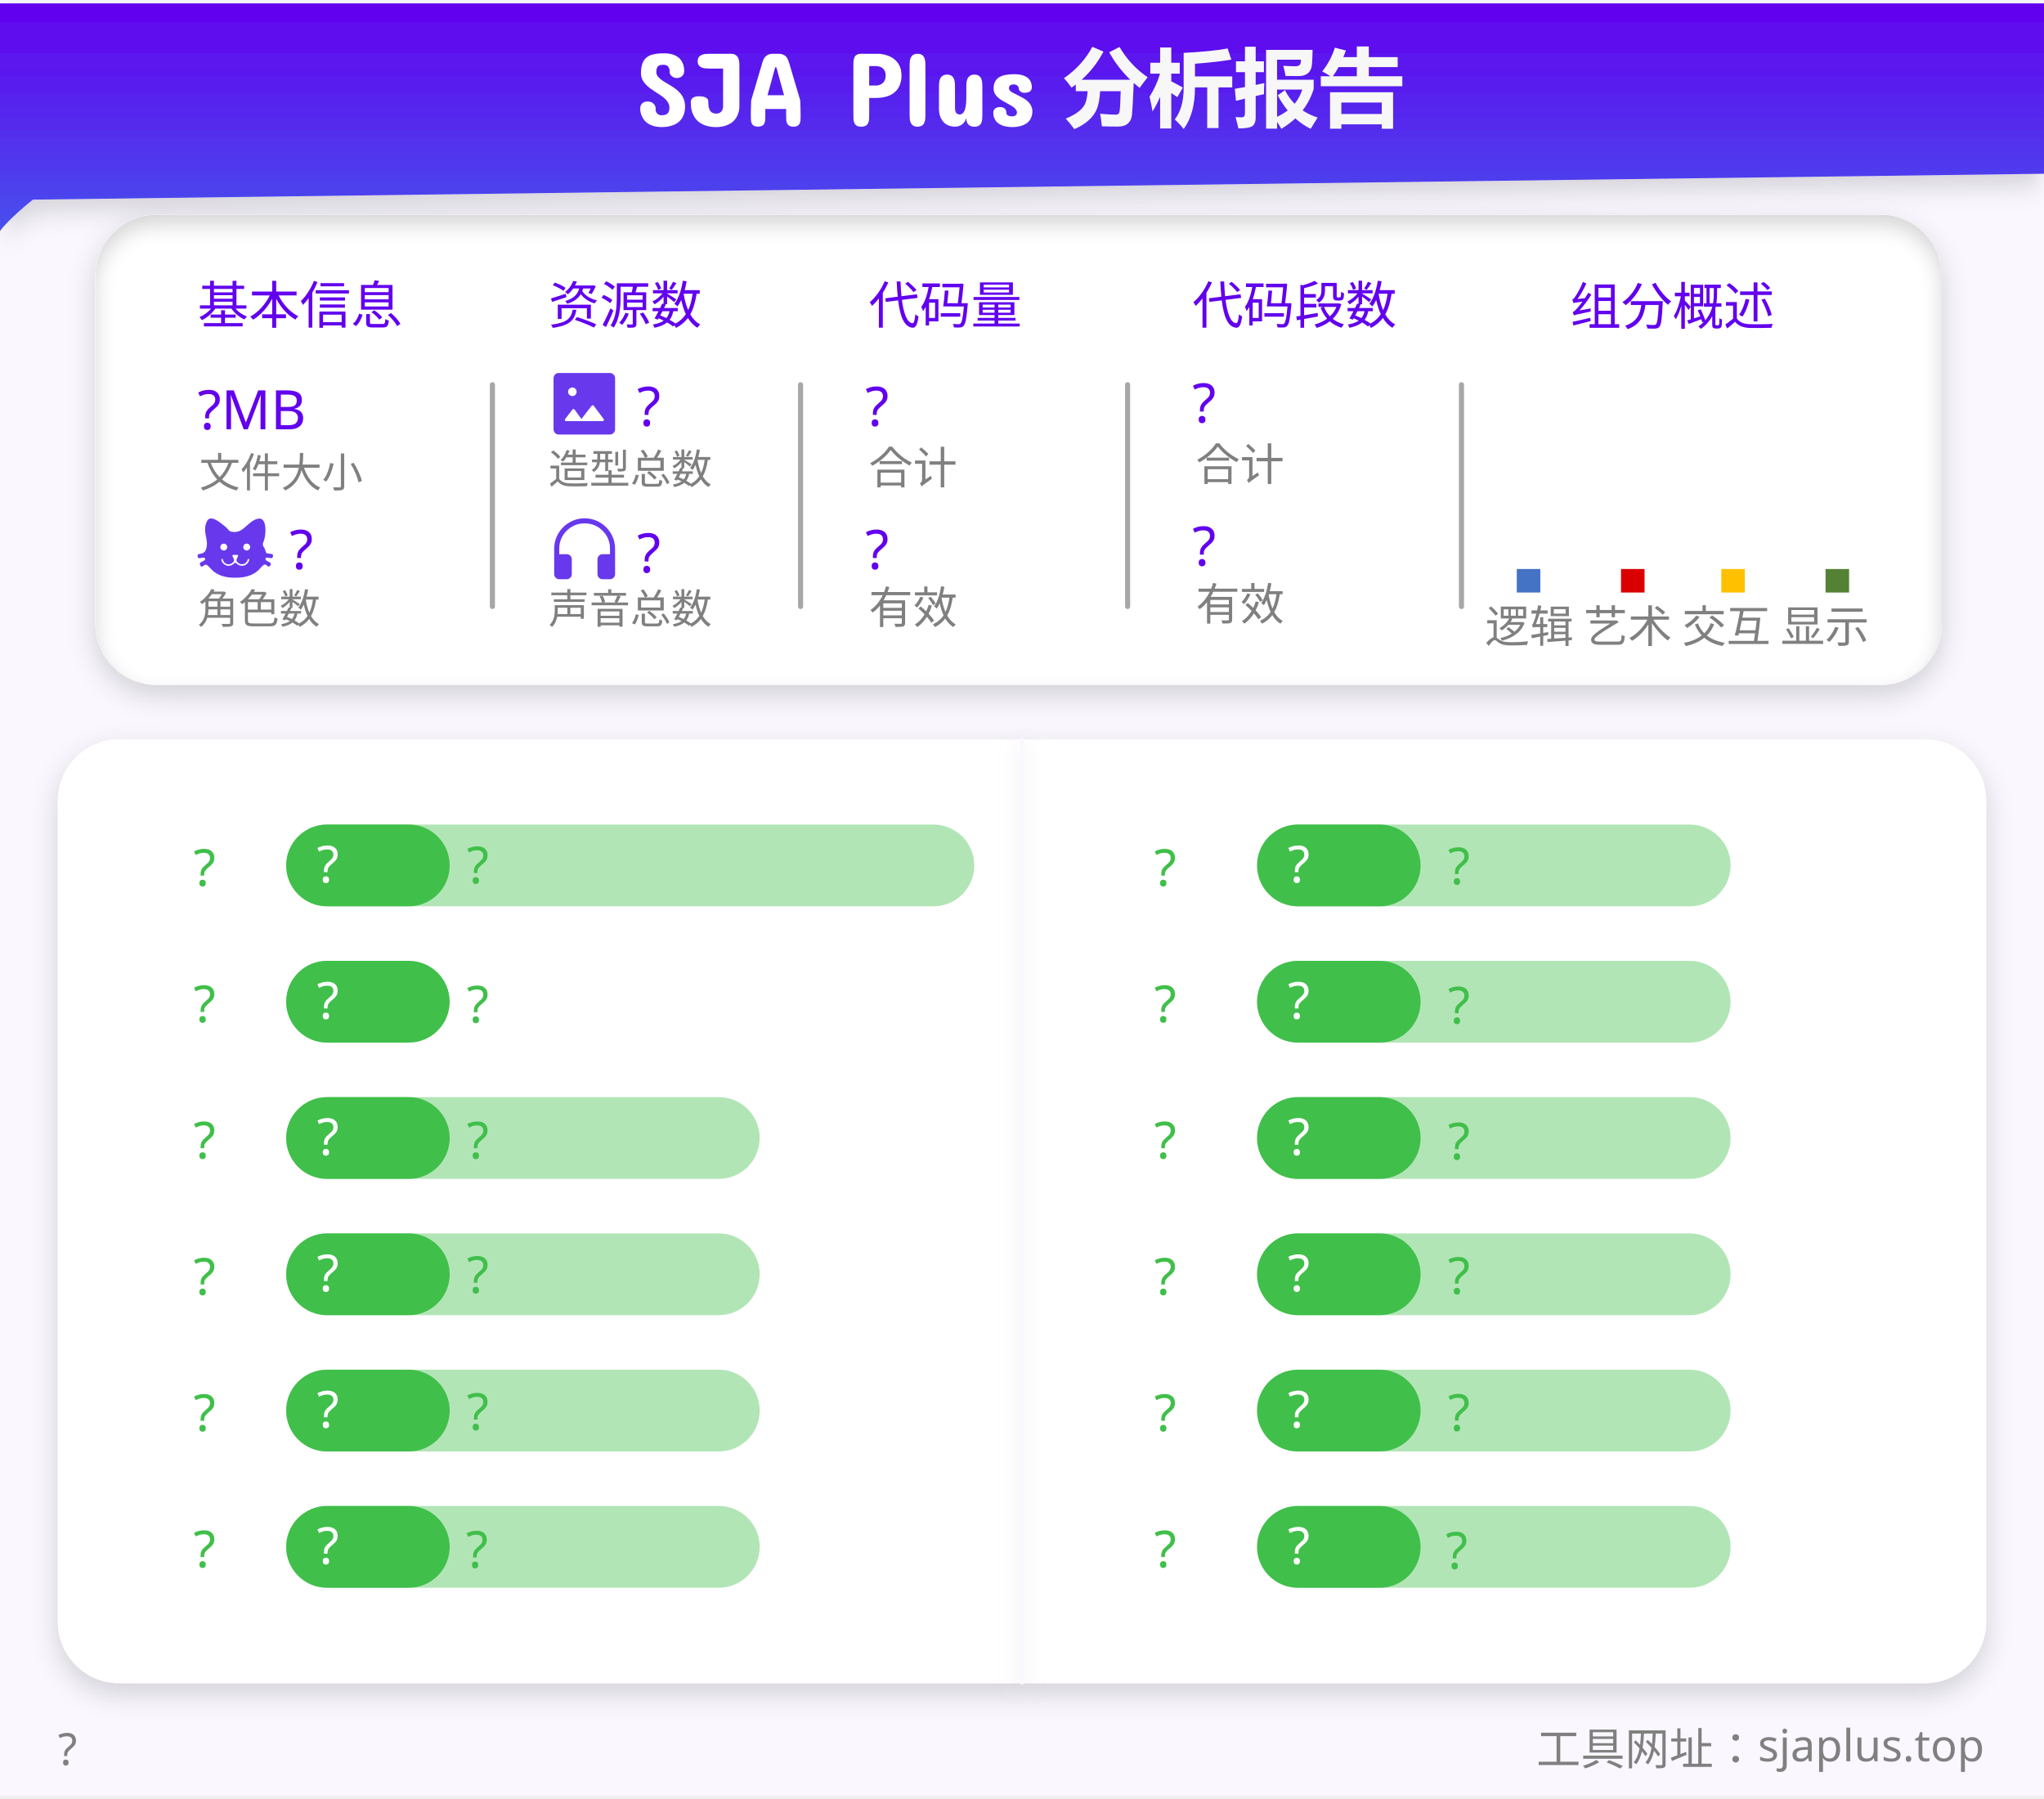
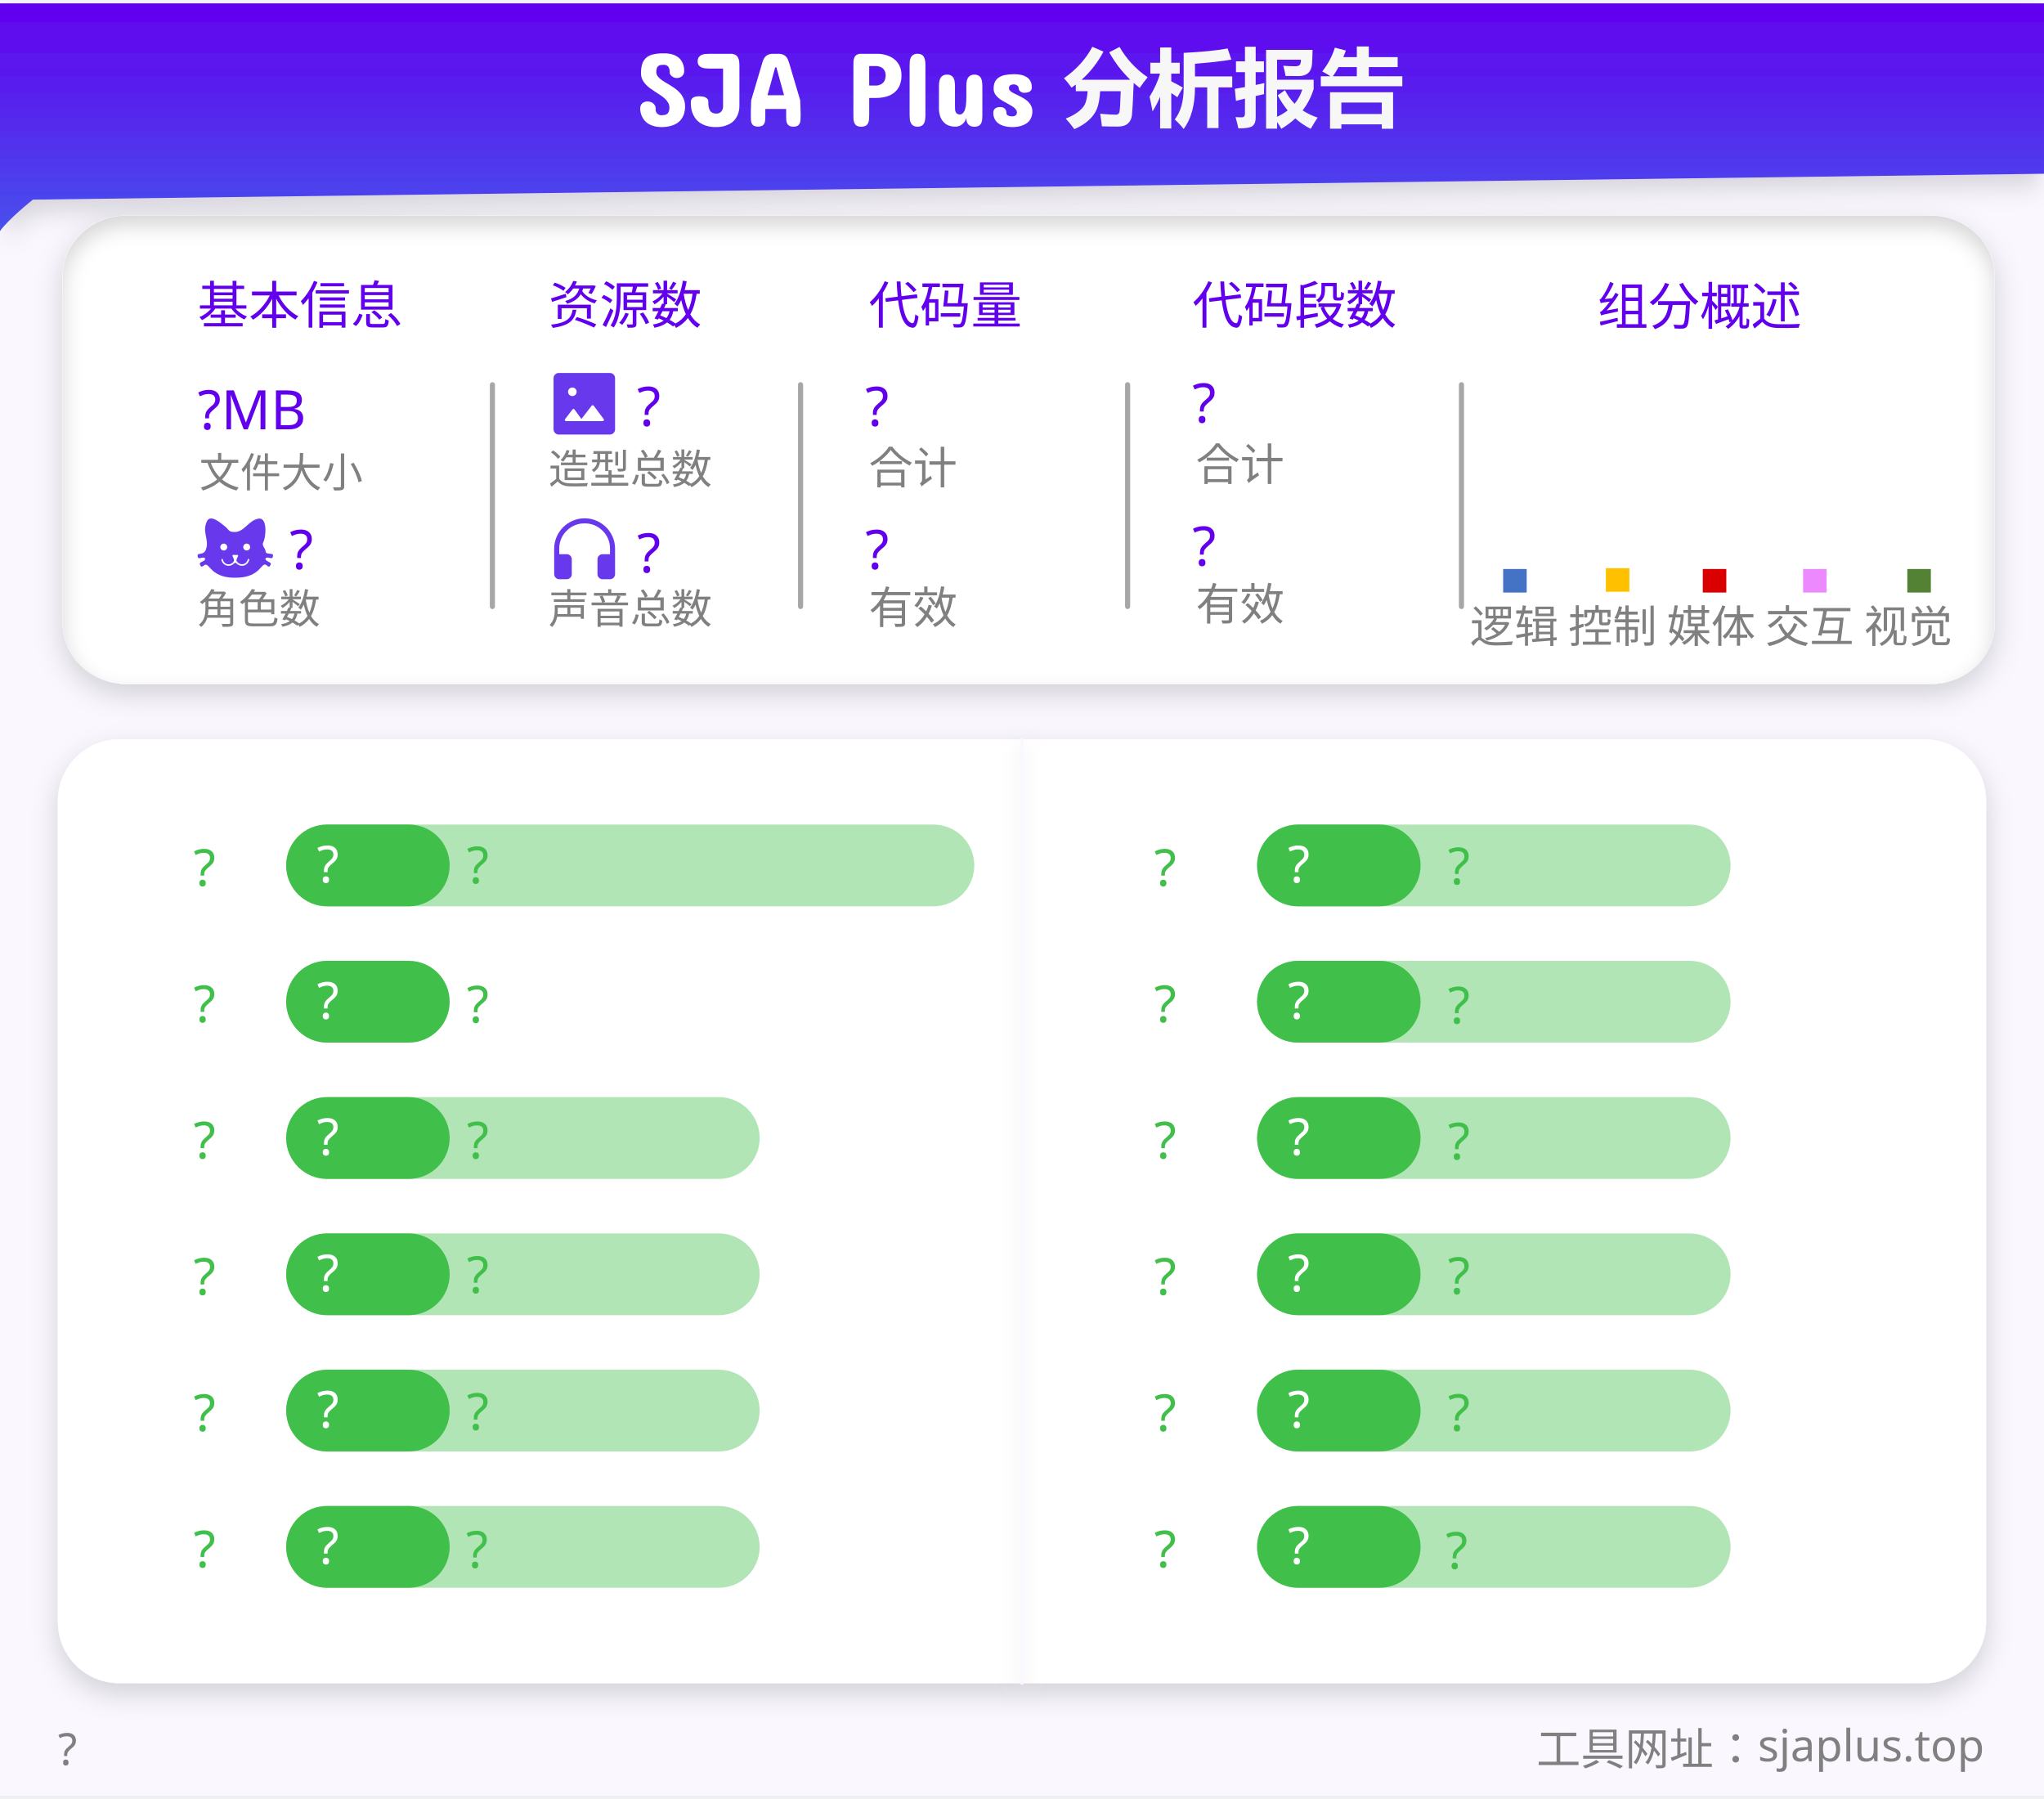
<svg xmlns="http://www.w3.org/2000/svg" width="600" height="528" viewBox="0 0 600 528" version="1.1" id="svg62" xml:space="preserve">
  <defs id="defs12">
    <linearGradient id="linear-gradient" x1="99.35" x2="99.35" y2="200.75" gradientUnits="userSpaceOnUse" gradientTransform="scale(2.996265,0.3337489)" y1="0.5">
      <stop offset="0" stop-color="#6200ee" id="stop1" />
      <stop offset="1" stop-color="#4850ed" id="stop2" />
    </linearGradient>
    <filter id="Path_3" x="0" y="0" width="624" height="90.83" filterUnits="userSpaceOnUse">
      <feOffset dy="3" input="SourceAlpha" id="feOffset2" />
      <feGaussianBlur stdDeviation="4" result="blur" id="feGaussianBlur2" />
      <feFlood flood-opacity="0.161" id="feFlood2" />
      <feComposite operator="in" in2="blur" id="feComposite2" />
      <feComposite in="SourceGraphic" id="feComposite3" />
    </filter>
    <filter id="Rectangle_1" x="28" y="62" width="566" height="162" filterUnits="userSpaceOnUse">
      <feOffset dy="3" input="SourceAlpha" id="feOffset3" />
      <feGaussianBlur stdDeviation="4" result="blur-2" id="feGaussianBlur3" />
      <feFlood flood-opacity="0.161" id="feFlood3" />
      <feComposite operator="in" in2="blur-2" id="feComposite4" />
      <feComposite in="SourceGraphic" id="feComposite5" />
    </filter>
    <filter id="Rectangle_1-2" x="28" y="62" width="566" height="162" filterUnits="userSpaceOnUse">
      <feOffset dy="3" input="SourceAlpha" id="feOffset5" />
      <feGaussianBlur stdDeviation="3" result="blur-3" id="feGaussianBlur5" />
      <feFlood flood-opacity="0.161" result="color" id="feFlood5" />
      <feComposite operator="out" in="SourceGraphic" in2="blur-3" id="feComposite6" />
      <feComposite operator="in" in="color" id="feComposite7" />
      <feComposite operator="in" in2="SourceGraphic" id="feComposite8" />
    </filter>
    <filter id="Rectangle_3" x="17" y="216" width="590" height="301" filterUnits="userSpaceOnUse">
      <feOffset dy="3" input="SourceAlpha" id="feOffset8" />
      <feGaussianBlur stdDeviation="4" result="blur-4" id="feGaussianBlur8" />
      <feFlood flood-opacity="0.161" id="feFlood8" />
      <feComposite operator="in" in2="blur-4" id="feComposite9" />
      <feComposite in="SourceGraphic" id="feComposite10" />
    </filter>
    <filter id="Path_22" x="302.5" y="217.5" width="19" height="296" filterUnits="userSpaceOnUse">
      <feOffset dy="2" input="SourceAlpha" id="feOffset10" />
      <feGaussianBlur stdDeviation="3" result="blur-5" id="feGaussianBlur10" />
      <feFlood flood-color="#ddd" id="feFlood10" />
      <feComposite operator="in" in2="blur-5" id="feComposite11" />
      <feComposite in="SourceGraphic" id="feComposite12" />
    </filter>
    <pattern id="pattern" preserveAspectRatio="none" width="100%" height="100%" viewBox="0 0 385 366" />
  </defs>
  <rect id="background" data-name="Rectangle 2" width="600" height="527" fill="#faf7ff" x="0" y="0" />
  <g transform="translate(-12,-8)" filter="url(#Path_3)" id="title">
    <path id="Path_3-2" data-name="Path 3" d="m -2.321,50.167 v -50 h 600 v 50 L 7.328,57.761 c 0,0 -7.237,5.76 -9.649,9.239" transform="translate(14.32,8.83)" fill="url(#linear-gradient)" style="fill:url(#linear-gradient)" />
  </g>
-   <g data-type="innerShadowGroup" id="g15" transform="translate(0,1)">
+   <g data-type="innerShadowGroup" id="g15" transform="matrix(1.046374,0,0,0.9963343,-10.90644,1.491203)">
    <g transform="translate(-12,-9)" filter="url(#Rectangle_1)" id="g13">
      <rect id="Rectangle_1-3" data-name="Rectangle 1" width="542" height="138" rx="18" transform="translate(40,71)" fill="#ffffff" x="0" y="0" />
    </g>
    <g transform="translate(-12,-9)" filter="url(#Rectangle_1-2)" id="g14">
      <rect id="Rectangle_1-4" data-name="Rectangle 1" width="542" height="138" rx="18" transform="translate(40,71)" fill="#ffffff" x="0" y="0" />
    </g>
  </g>
  <path id="Path_12" data-name="Path 12" d="M 144.541,178.001 V 112.915" fill="none" stroke="#a7a7a7" stroke-linecap="round" stroke-miterlimit="10" stroke-width="1.5" />
  <g id="g1">
    <path d="m 336.884,22.671 q -1.025,1.27 -2.344,3.125 -0.903,-0.708 -1.746,-1.465 -0.33,7.8 -0.513,9.424 -0.183,1.624 -1.208,2.502 -1.025,0.891 -2.869,0.891 -2.515,0 -4.749,-0.073 -0.22,-2.026 -0.513,-3.687 3.174,0.269 4.59,0.269 0.842,0 1.062,-0.745 0.232,-0.757 0.378,-6.14 h -6.03 q -0.208,3.43 -0.989,5.261 -0.769,1.831 -2.429,3.308 -1.648,1.477 -4.15,2.563 -1.514,-2.026 -2.539,-3.101 2.173,-0.867 3.577,-1.917 1.416,-1.062 2.026,-2.246 0.623,-1.196 0.83,-3.87 h -3.479 v -1.941 q -0.61,0.464 -1.245,0.891 -1.123,-1.587 -2.222,-2.759 5.518,-3.882 8.325,-9.229 l 3.271,1.416 q -2.551,4.81 -6.409,8.252 h 14.282 q -3.748,-3.613 -6.189,-8.057 l 3.027,-1.562 q 3.125,5.396 8.252,8.887 z m 0.562,5.737 q 2.185,-3.589 3.064,-6.787 h -2.844 V 18.423 h 2.881 v -4.492 h 3.271 v 4.492 h 2.49 v 3.198 h -2.49 v 2.246 q 2.075,1.05 3.394,1.831 l -1.611,2.832 q -0.793,-0.586 -1.782,-1.221 v 10.4 h -3.271 v -9.314 q -0.916,2.185 -2.222,4.309 -0.366,-2.1 -0.879,-4.297 z m 22.925,-14.185 1.074,3.271 q -3.882,0.684 -10.669,1.221 v 3.711 h 10.938 v 3.223 h -4.028 v 11.938 h -3.32 V 25.65 h -3.589 q 0,7.751 -3.32,12.207 -1.27,-1.587 -2.612,-2.808 2.612,-3.345 2.612,-9.204 V 15.518 q 8.203,-0.415 12.915,-1.294 z m 2.441,3.784 h 2.637 v -4.297 h 3.149 v 4.297 h 2.417 v 3.174 h -2.417 v 3.748 q 1.331,-0.269 2.539,-0.549 -0.122,2.148 -0.098,3.247 l -2.441,0.562 v 6.348 q 0,1.636 -0.867,2.393 -0.867,0.757 -4.211,0.757 -0.244,-1.196 -0.83,-3.32 0.952,0.073 1.636,0.073 0.647,0 0.879,-0.256 0.232,-0.269 0.244,-0.916 v -4.321 l -2.637,0.659 -0.342,-3.54 2.979,-0.513 v -4.37 h -2.637 z m 22.803,5.396 v 2.734 q -1.086,3.479 -3.247,6.262 1.965,1.306 4.419,2.112 -0.903,1.367 -2.051,3.296 -2.454,-1.221 -4.504,-3.064 -1.807,1.685 -4.114,3.064 -0.439,-0.854 -1.245,-2.026 v 1.978 h -3.223 V 14.639 h 13.647 q -0.037,2.478 -0.171,4.187 -0.134,1.709 -1.099,2.588 -0.964,0.879 -2.6,0.903 -1.636,0.012 -4.065,-0.012 -0.195,-1.27 -0.659,-3.003 2.112,0.146 3.467,0.146 0.928,0 1.318,-0.366 0.391,-0.366 0.391,-1.562 h -7.007 v 5.884 z m -8.423,3.052 q 1.135,2.283 2.832,4.004 1.514,-1.831 2.246,-4.175 h -7.397 v 7.996 q 1.746,-0.818 3.125,-1.868 -1.624,-1.965 -2.93,-4.419 z m 10.522,-4.077 h 2.832 q -1.123,-0.745 -2.417,-1.416 2.49,-3.101 3.711,-6.982 l 3.247,0.854 q -0.378,1.013 -0.757,1.929 h 3.955 v -3.125 h 3.516 v 3.125 h 8.472 v 2.93 h -8.472 v 2.686 h 9.839 v 2.93 h -23.926 z m 3.54,0 h 7.031 v -2.686 h -5.359 q -0.806,1.501 -1.672,2.686 z m -0.83,15.405 V 27.066 h 18.506 v 10.718 h -3.32 v -1.294 h -11.865 v 1.294 z m 15.186,-7.69 h -11.865 v 3.369 h 11.865 z" id="分析报告" style="font-weight:700;font-size:25px;font-family:MicrosoftYaHei-Bold, 'Microsoft YaHei';fill:#f7f7f7" aria-label="分析报告" />
    <path id="path1003" d="m 192.658,21.165 a 2.119,2.119 0 0 0 0.367,1.161 4.954,4.954 0 0 0 0.947,0.963 13.4,13.4 0 0 0 1.345,0.9 q 0.749,0.428 1.528,0.917 a 17.043,17.043 0 0 1 1.543,1.039 8.025,8.025 0 0 1 1.345,1.284 6.141,6.141 0 0 1 0.963,1.62 5.813,5.813 0 0 1 0.4,2.047 v 0.122 a 7.028,7.028 0 0 1 -0.306,2.185 5.515,5.515 0 0 1 -0.81,1.6 4.7,4.7 0 0 1 -1.177,1.115 6.773,6.773 0 0 1 -1.421,0.688 7.654,7.654 0 0 1 -1.5,0.367 12,12 0 0 1 -1.421,0.122 h -0.153 a 8.918,8.918 0 0 1 -2.277,-0.26 6.364,6.364 0 0 1 -1.681,-0.688 4.987,4.987 0 0 1 -1.177,-1.008 5.522,5.522 0 0 1 -0.733,-1.161 5.767,5.767 0 0 1 -0.4,-1.207 5.567,5.567 0 0 1 -0.122,-1.115 2.205,2.205 0 0 1 0.183,-0.932 1.819,1.819 0 0 1 0.474,-0.642 1.986,1.986 0 0 1 0.688,-0.382 2.79,2.79 0 0 1 0.825,-0.122 2.842,2.842 0 0 1 0.81,0.122 2.244,2.244 0 0 1 0.764,0.382 1.973,1.973 0 0 1 0.81,1.543 1.681,1.681 0 0 0 1.925,1.986 4.209,4.209 0 0 0 0.84,-0.107 1.633,1.633 0 0 0 0.672,-0.351 1.735,1.735 0 0 0 0.428,-0.672 2.945,2.945 0 0 0 0.168,-1.07 2.843,2.843 0 0 0 -0.367,-1.436 4.856,4.856 0 0 0 -0.932,-1.192 9.4,9.4 0 0 0 -1.329,-1.039 q -0.749,-0.5 -1.528,-0.993 -0.779,-0.5 -1.528,-1.039 a 9.977,9.977 0 0 1 -1.329,-1.192 5.552,5.552 0 0 1 -0.963,-1.421 4.437,4.437 0 0 1 -0.367,-1.772 v -0.244 a 7.93,7.93 0 0 1 0.428,-2.72 4.035,4.035 0 0 1 1.238,-1.727 4.951,4.951 0 0 1 2.017,-0.9 12.231,12.231 0 0 1 2.735,-0.275 h 0.4 a 8.07,8.07 0 0 1 2.384,0.306 5.45,5.45 0 0 1 1.62,0.779 3.756,3.756 0 0 1 1.024,1.07 4.956,4.956 0 0 1 0.565,1.177 5.18,5.18 0 0 1 0.229,1.085 q 0.046,0.5 0.046,0.81 a 1.917,1.917 0 0 1 -0.183,0.84 1.792,1.792 0 0 1 -0.474,0.626 2.172,2.172 0 0 1 -0.7,0.413 2.647,2.647 0 0 1 -0.871,0.138 2.076,2.076 0 0 1 -0.733,-0.138 2.777,2.777 0 0 1 -0.657,-0.382 2.07,2.07 0 0 1 -0.474,-0.52 1.179,1.179 0 0 1 -0.183,-0.611 2.552,2.552 0 0 0 -0.458,-1.742 1.684,1.684 0 0 0 -1.314,-0.489 7.051,7.051 0 0 0 -0.81,0.046 1.49,1.49 0 0 0 -0.688,0.26 1.4,1.4 0 0 0 -0.474,0.626 3.422,3.422 0 0 0 -0.168,1.207 z" fill="#ffffff" />
    <path id="path1005" d="m 210.259,37.301 a 9.785,9.785 0 0 1 -2.9,-0.382 7.1,7.1 0 0 1 -2.047,-0.993 5.467,5.467 0 0 1 -1.329,-1.375 7.29,7.29 0 0 1 -0.779,-1.574 8.2,8.2 0 0 1 -0.351,-1.528 12.477,12.477 0 0 1 -0.076,-1.268 q 0,-0.229 0.031,-0.55 a 1.371,1.371 0 0 1 0.275,-0.642 1.749,1.749 0 0 1 0.718,-0.52 3.753,3.753 0 0 1 1.421,-0.214 q 0.306,0 0.764,0.046 a 2.944,2.944 0 0 1 0.886,0.2 1.948,1.948 0 0 1 0.733,0.458 1.115,1.115 0 0 1 0.306,0.825 10.805,10.805 0 0 0 0.092,1.482 3.341,3.341 0 0 0 0.367,1.115 1.767,1.767 0 0 0 0.718,0.7 2.49,2.49 0 0 0 1.177,0.244 1.85,1.85 0 0 0 1.146,-0.306 1.878,1.878 0 0 0 0.6,-0.688 2.5,2.5 0 0 0 0.244,-0.993 V 20.127 h -4 q -0.611,0 -1.222,-0.061 a 3.811,3.811 0 0 1 -1.115,-0.275 2,2 0 0 1 -0.81,-0.642 1.963,1.963 0 0 1 -0.306,-1.161 2.066,2.066 0 0 1 0.306,-1.192 1.951,1.951 0 0 1 0.81,-0.657 3.525,3.525 0 0 1 1.115,-0.29 q 0.611,-0.061 1.222,-0.061 h 6.225 a 2.646,2.646 0 0 1 1.375,0.306 1.984,1.984 0 0 1 0.779,0.81 3.176,3.176 0 0 1 0.336,1.115 10.593,10.593 0 0 1 0.076,1.283 v 11.613 a 7,7 0 0 1 -0.458,2.689 5.694,5.694 0 0 1 -1.161,1.818 5.058,5.058 0 0 1 -1.528,1.085 8.543,8.543 0 0 1 -1.589,0.565 8.1,8.1 0 0 1 -1.314,0.2 q -0.565,0.031 -0.733,0.031 z" fill="#ffffff" />
    <path id="path1007" d="m 225.295,27.945 h 4.859 l -2.261,-8.19 h -0.336 z m 9.6,1.5 q 0.031,1.039 0.076,2.124 0.045,1.085 0.046,2.093 v 0.458 q 0,0.581 -0.046,1.131 a 2.755,2.755 0 0 1 -0.229,0.978 1.566,1.566 0 0 1 -0.626,0.688 2.335,2.335 0 0 1 -1.207,0.26 2.371,2.371 0 0 1 -1.222,-0.26 1.665,1.665 0 0 1 -0.642,-0.688 2.874,2.874 0 0 1 -0.244,-0.978 q -0.031,-0.55 -0.031,-1.131 v -2.139 h -6.117 v 2.139 q 0,0.581 -0.046,1.131 a 2.471,2.471 0 0 1 -0.244,0.978 1.566,1.566 0 0 1 -0.626,0.688 3.006,3.006 0 0 1 -2.445,0 1.566,1.566 0 0 1 -0.626,-0.688 2.754,2.754 0 0 1 -0.229,-0.978 q -0.031,-0.55 -0.031,-1.131 v -1.465 q 0.015,-0.535 0.031,-1.085 0.016,-0.55 0.031,-1.085 0.015,-0.55 0.031,-1.039 0.764,-2.659 1.6,-5.378 0.84,-2.735 1.6,-5.409 a 9.043,9.043 0 0 1 0.367,-1.085 2.963,2.963 0 0 1 0.565,-0.917 2.426,2.426 0 0 1 0.9,-0.626 3.48,3.48 0 0 1 1.406,-0.244 h 1.528 a 3.435,3.435 0 0 1 1.39,0.244 2.4,2.4 0 0 1 0.917,0.626 2.751,2.751 0 0 1 0.55,0.917 11.312,11.312 0 0 1 0.382,1.085 z" fill="#ffffff" />
    <path id="path1009" d="m 255.151,28.745 v 4.951 q 0,0.657 -0.046,1.283 a 2.943,2.943 0 0 1 -0.26,1.115 1.784,1.784 0 0 1 -0.688,0.795 2.621,2.621 0 0 1 -1.36,0.29 2.549,2.549 0 0 1 -1.329,-0.29 1.814,1.814 0 0 1 -0.672,-0.795 3.383,3.383 0 0 1 -0.26,-1.115 q -0.031,-0.626 -0.031,-1.283 V 19.27 q 0,-0.657 0.031,-1.283 a 3.384,3.384 0 0 1 0.26,-1.115 1.722,1.722 0 0 1 0.672,-0.779 2.445,2.445 0 0 1 1.329,-0.306 h 5.042 a 8.925,8.925 0 0 1 3.392,0.795 6.881,6.881 0 0 1 1.238,0.764 4.992,4.992 0 0 1 1.085,1.131 5.286,5.286 0 0 1 0.779,1.574 6.838,6.838 0 0 1 0.29,2.093 7.376,7.376 0 0 1 -0.52,2.873 5.385,5.385 0 0 1 -1.482,2.063 6.489,6.489 0 0 1 -2.368,1.253 11.064,11.064 0 0 1 -3.148,0.413 z m 2.078,-3.637 a 3.356,3.356 0 0 0 1.375,-0.367 2.652,2.652 0 0 0 0.5,-0.351 2.48,2.48 0 0 0 0.443,-0.52 2.621,2.621 0 0 0 0.306,-0.749 3.565,3.565 0 0 0 0.122,-0.978 2.969,2.969 0 0 0 -0.122,-0.9 2.269,2.269 0 0 0 -0.29,-0.672 2.184,2.184 0 0 0 -0.413,-0.489 2.882,2.882 0 0 0 -0.474,-0.336 3.549,3.549 0 0 0 -1.3,-0.351 h -2.231 v 5.715 z" fill="#ffffff" />
    <path id="path1011" d="m 267.009,19.179 q 0,-0.642 0.061,-1.253 a 3.218,3.218 0 0 1 0.321,-1.085 1.949,1.949 0 0 1 0.7,-0.764 2.294,2.294 0 0 1 1.238,-0.29 2.327,2.327 0 0 1 1.253,0.29 1.839,1.839 0 0 1 0.688,0.764 2.993,2.993 0 0 1 0.306,1.085 10.091,10.091 0 0 1 0.076,1.253 v 14.577 a 10.464,10.464 0 0 1 -0.076,1.268 3.136,3.136 0 0 1 -0.306,1.1 1.839,1.839 0 0 1 -0.688,0.764 2.327,2.327 0 0 1 -1.253,0.29 2.294,2.294 0 0 1 -1.238,-0.29 1.949,1.949 0 0 1 -0.7,-0.764 3.379,3.379 0 0 1 -0.321,-1.1 q -0.061,-0.626 -0.061,-1.268 z" fill="#ffffff" />
    <path id="path1013" d="m 275.626,25.384 a 10.592,10.592 0 0 1 0.076,-1.284 3.4,3.4 0 0 1 0.321,-1.115 2.036,2.036 0 0 1 0.718,-0.779 2.314,2.314 0 0 1 1.268,-0.306 2.2,2.2 0 0 1 1.238,0.306 1.923,1.923 0 0 1 0.7,0.779 3.16,3.16 0 0 1 0.306,1.115 10.589,10.589 0 0 1 0.076,1.284 v 5.959 q 0,0.443 0.031,0.856 a 2.563,2.563 0 0 0 0.183,0.718 1.326,1.326 0 0 0 2.124,0.275 2.719,2.719 0 0 0 0.611,-1.131 7.514,7.514 0 0 0 0.306,-1.681 q 0.076,-0.978 0.076,-2.093 v -2.9 a 10.589,10.589 0 0 1 0.076,-1.284 3.4,3.4 0 0 1 0.321,-1.115 2.035,2.035 0 0 1 0.718,-0.779 2.314,2.314 0 0 1 1.268,-0.306 2.2,2.2 0 0 1 1.238,0.306 1.923,1.923 0 0 1 0.7,0.779 3.16,3.16 0 0 1 0.306,1.115 10.592,10.592 0 0 1 0.076,1.284 v 8.343 q 0,0.657 -0.046,1.283 a 3.122,3.122 0 0 1 -0.275,1.1 1.908,1.908 0 0 1 -0.7,0.779 2.43,2.43 0 0 1 -1.3,0.29 2.628,2.628 0 0 1 -1.314,-0.275 2.122,2.122 0 0 1 -0.718,-0.688 2.3,2.3 0 0 1 -0.29,-0.84 5.709,5.709 0 0 1 -0.061,-0.764 3.984,3.984 0 0 1 -0.382,0.9 3.233,3.233 0 0 1 -0.672,0.825 3.384,3.384 0 0 1 -0.963,0.611 3.48,3.48 0 0 1 -1.314,0.229 5.377,5.377 0 0 1 -1.681,-0.275 3.953,3.953 0 0 1 -1.513,-0.917 4.821,4.821 0 0 1 -1.1,-1.681 6.986,6.986 0 0 1 -0.413,-2.567 z" fill="#ffffff" />
    <path id="path1015" d="m 296.162,25.903 a 0.911,0.911 0 0 0 0.2,0.565 2.566,2.566 0 0 0 0.535,0.5 9.173,9.173 0 0 0 0.795,0.458 q 0.458,0.229 0.947,0.458 0.749,0.367 1.528,0.795 a 7.325,7.325 0 0 1 1.421,0.978 4.631,4.631 0 0 1 1.039,1.314 3.5,3.5 0 0 1 0.413,1.742 4.423,4.423 0 0 1 -0.275,1.62 3.744,3.744 0 0 1 -1.742,2.063 5.827,5.827 0 0 1 -1.238,0.535 7.173,7.173 0 0 1 -1.314,0.275 9.41,9.41 0 0 1 -1.268,0.092 9.3,9.3 0 0 1 -2.047,-0.2 6.422,6.422 0 0 1 -1.5,-0.52 4.4,4.4 0 0 1 -1.039,-0.749 3.818,3.818 0 0 1 -0.626,-0.886 3.693,3.693 0 0 1 -0.321,-0.9 4.315,4.315 0 0 1 -0.092,-0.84 1.668,1.668 0 0 1 0.5,-1.345 2.439,2.439 0 0 1 1.574,-0.428 1.876,1.876 0 0 1 1.253,0.413 1.728,1.728 0 0 1 0.52,1.329 0.805,0.805 0 0 0 0.168,0.489 1.4,1.4 0 0 0 0.413,0.306 2.424,2.424 0 0 0 0.565,0.153 q 0.306,0.031 0.6,0.031 a 1.454,1.454 0 0 0 0.963,-0.306 1.029,1.029 0 0 0 0.382,-0.825 1.347,1.347 0 0 0 -0.26,-0.795 2.83,2.83 0 0 0 -0.657,-0.7 6.916,6.916 0 0 0 -0.947,-0.611 q -0.52,-0.306 -1.07,-0.611 -0.688,-0.367 -1.39,-0.779 a 8.26,8.26 0 0 1 -1.253,-0.917 4.387,4.387 0 0 1 -0.917,-1.131 2.972,2.972 0 0 1 -0.351,-1.452 4.574,4.574 0 0 1 0.382,-1.986 3.212,3.212 0 0 1 1.146,-1.3 4.964,4.964 0 0 1 1.818,-0.718 14.454,14.454 0 0 1 2.46,-0.244 h 0.244 a 8.766,8.766 0 0 1 2.093,0.214 4.967,4.967 0 0 1 1.436,0.565 2.954,2.954 0 0 1 0.9,0.764 3,3 0 0 1 0.489,0.871 2.859,2.859 0 0 1 0.2,0.825 6.02,6.02 0 0 1 0.046,0.672 1.374,1.374 0 0 1 -0.2,0.764 1.411,1.411 0 0 1 -0.5,0.474 2.383,2.383 0 0 1 -0.7,0.244 7.1,7.1 0 0 1 -0.825,0.076 1.794,1.794 0 0 1 -0.672,-0.122 1.9,1.9 0 0 1 -0.5,-0.306 1.428,1.428 0 0 1 -0.336,-0.413 1.045,1.045 0 0 1 -0.107,-0.443 1.084,1.084 0 0 0 -0.474,-0.886 1.767,1.767 0 0 0 -1.054,-0.306 2.072,2.072 0 0 0 -0.5,0.061 1.138,1.138 0 0 0 -0.428,0.183 0.978,0.978 0 0 0 -0.306,0.336 1.23,1.23 0 0 0 -0.107,0.55 z" fill="#ffffff" />
  </g>
  <text id="文件大小" fill="#808080" font-size="12px" font-family="MicrosoftYaHei, 'Microsoft YaHei'" x="58.5" y="143">
    <tspan x="58.5" y="143" id="tspan16">文件大小</tspan>
  </text>
  <text id="基本信息" fill="#6200ee" font-size="15px" font-family="MicrosoftYaHei, 'Microsoft YaHei'" x="58" y="95">
    <tspan x="58" y="95" id="tspan17">基本信息</tspan>
  </text>
  <text id="file_size2" data-name="103.2MB" fill="#6200ee" font-size="16px" font-family="MicrosoftYaHei, 'Microsoft YaHei'" x="58" y="126">
    <tspan x="58" y="126" id="file_size">?MB</tspan>
  </text>
  <path id="Path_11" data-name="Path 11" d="m 68.862,169.563 c -7.561,0 -7.361,-5.2 -9.14,-3.5 -0.615,0.38 -0.683,0.344 -1.007,-0.306 -0.458,-1.019 1.78,-0.863 1.466,-1.873 -0.5,-0.789 -2.181,0.779 -2.171,-0.756 -0.177,-1.034 2,0.045 2.516,-2.1 0.919,-2.826 -1.457,-5.118 0.406,-8.367 1.276,-1.566 4.019,1 5.173,1.892 0.721,0.53 1.115,1.541 2.115,1.534 3.391,0.61 4.6,-3.533 7.852,-3.894 2.462,-0.13 2,5.32 1.258,6.858 -0.657,1.1 0.576,1.755 0.646,2.823 0.112,0.776 1.136,0.551 1.7,0.712 0.378,0.032 0.543,0.18 0.438,0.572 0.008,1.426 -1.67,-0.014 -2.155,0.7 -0.345,1.057 2.3,0.989 1.327,2.136 -0.159,0.37 -0.383,0.381 -0.7,0.182 -2.09,-2.146 -1.358,3.515 -9.723,3.383 z m 0.233,-6.687 c -2.086,-0.3 0.388,1.251 -0.674,2.127 a 1.706,1.706 0 0 1 -2.956,-0.591 c -0.027,-0.64 -0.695,-0.409 -0.412,0.146 a 2.147,2.147 0 0 0 3.557,0.888 c 0.38,-0.374 0.54,-0.362 0.914,0 a 2.152,2.152 0 0 0 3.575,-0.951 c 0.221,-0.49 -0.377,-0.707 -0.414,-0.139 a 1.728,1.728 0 0 1 -3.017,0.6 c -0.984,-0.843 1.391,-2.32 -0.574,-2.081 z m -3.346,-1.308 a 1.013,1.013 0 0 0 -0.065,-2.024 1.013,1.013 0 1 0 0.065,2.024 z m 6.669,0 a 1.012,1.012 0 1 0 0,-2.024 1.012,1.012 0 0 0 0,2.024 z" fill="#6838ed" />
  <text id="sprite_count2" data-name="520" fill="#6200ee" font-size="16px" font-family="MicrosoftYaHei, 'Microsoft YaHei'" x="85" y="167">
    <tspan x="85" y="167" id="sprite_count">?</tspan>
  </text>
  <text id="角色数" fill="#808080" font-size="12px" font-family="MicrosoftYaHei, 'Microsoft YaHei'" x="58" y="183">
    <tspan x="58" y="183" id="tspan20">角色数</tspan>
  </text>
  <text id="资源数" fill="#6200ee" font-size="15px" font-family="MicrosoftYaHei, 'Microsoft YaHei'" x="161" y="95">
    <tspan x="161" y="95" id="tspan21">资源数</tspan>
  </text>
  <text id="costume_count2" data-name="200" fill="#6200ee" font-size="16px" font-family="MicrosoftYaHei, 'Microsoft YaHei'" x="187" y="125">
    <tspan x="187" y="125" id="costume_count">?</tspan>
  </text>
  <text id="造型总数" fill="#808080" font-size="12px" font-family="MicrosoftYaHei, 'Microsoft YaHei'" x="161" y="142">
    <tspan x="161" y="142" id="tspan23">造型总数</tspan>
  </text>
  <text id="sound2" data-name="200" fill="#6200ee" font-size="16px" font-family="MicrosoftYaHei, 'Microsoft YaHei'" x="187" y="168">
    <tspan x="187" y="168" id="sound_count">?</tspan>
  </text>
  <text id="声音总数" fill="#808080" font-size="12px" font-family="MicrosoftYaHei, 'Microsoft YaHei'" x="161" y="183">
    <tspan x="161" y="183" id="tspan25">声音总数</tspan>
  </text>
  <text id="代码量" fill="#6200ee" font-size="15px" font-family="MicrosoftYaHei, 'Microsoft YaHei'" x="255" y="95">
    <tspan x="255" y="95" id="tspan26">代码量</tspan>
  </text>
  <text id="total2" data-name="12345" fill="#6200ee" font-size="16px" font-family="MicrosoftYaHei, 'Microsoft YaHei'" x="254" y="125">
    <tspan x="254" y="125" id="total_block_count">?</tspan>
  </text>
  <text id="合计" fill="#808080" font-size="13px" font-family="MicrosoftYaHei, 'Microsoft YaHei'" x="255" y="142">
    <tspan x="255" y="142" id="tspan28">合计</tspan>
  </text>
  <text id="valid2" data-name="12345" fill="#6200ee" font-size="16px" font-family="MicrosoftYaHei, 'Microsoft YaHei'" x="254" y="167">
    <tspan x="254" y="167" id="valid_block_count">?</tspan>
  </text>
  <text id="有效" fill="#808080" font-size="13px" font-family="MicrosoftYaHei, 'Microsoft YaHei'" x="255" y="183">
    <tspan x="255" y="183" id="tspan30">有效</tspan>
  </text>
  <text id="代码段数" fill="#6200ee" font-size="15px" font-family="MicrosoftYaHei, 'Microsoft YaHei'" x="350" y="95">
    <tspan x="350" y="95" id="tspan31">代码段数</tspan>
  </text>
  <text id="total3" data-name="1234" fill="#6200ee" font-size="16px" font-family="MicrosoftYaHei, 'Microsoft YaHei'" x="350" y="124">
    <tspan x="350" y="124" id="total_paragraph_count">?</tspan>
  </text>
  <text id="合计-2" data-name="合计" fill="#808080" font-size="13px" font-family="MicrosoftYaHei, 'Microsoft YaHei'" x="351" y="141">
    <tspan x="351" y="141" id="tspan33">合计</tspan>
  </text>
  <text id="valid3" data-name="1234" fill="#6200ee" font-size="16px" font-family="MicrosoftYaHei, 'Microsoft YaHei'" x="350" y="166">
    <tspan x="350" y="166" id="valid_paragraph_count">?</tspan>
  </text>
  <text id="有效-2" data-name="有效" fill="#808080" font-size="13px" font-family="MicrosoftYaHei, 'Microsoft YaHei'" x="351" y="182">
    <tspan x="351" y="182" id="tspan35">有效</tspan>
  </text>
  <text id="有效-2-5" data-name="有效" fill="#808080" font-size="13px" font-family="MicrosoftYaHei, 'Microsoft YaHei'" x="439.463" y="184.895">
    <tspan x="439.463" y="184.895" id="tspan35-8" />
  </text>
  <path id="Path_18" data-name="Path 18" d="M 235,178.001 V 112.915" fill="none" stroke="#a7a7a7" stroke-linecap="round" stroke-miterlimit="10" stroke-width="1.5" />
  <path id="Path_19" data-name="Path 19" d="M 331,178.001 V 112.915" fill="none" stroke="#a7a7a7" stroke-linecap="round" stroke-miterlimit="10" stroke-width="1.5" />
  <path id="Path_21" data-name="Path 21" d="M 429,178.001 V 112.915" fill="none" stroke="#a7a7a7" stroke-linecap="round" stroke-miterlimit="10" stroke-width="1.5" />
  <g transform="translate(-12,-8)" filter="url(#Rectangle_3)" id="box_2">
    <rect id="Rectangle_3-2" data-name="Rectangle 3" width="566" height="277" rx="18" transform="translate(29,225)" fill="#ffffff" x="0" y="0" />
  </g>
  <text id="fff" data-name="alyze-7.0" fill="#808080" font-size="13px" font-family="MicrosoftYaHei, 'Microsoft YaHei'" x="17" y="518">
    <tspan x="17" y="518" xml:space="preserve" id="footer_left">?</tspan>
  </text>
-   <text id="组分概述" fill="#6200ee" font-size="15px" font-family="MicrosoftYaHei, 'Microsoft YaHei'" x="460.906" y="95.329">
-     <tspan x="460.906" y="95.329" id="tspan37">组分概述</tspan>
+   <text id="组分概述" fill="#6200ee" font-size="15px" font-family="MicrosoftYaHei, 'Microsoft YaHei'" x="468.906" y="95.329">
+     <tspan x="468.906" y="95.329" id="tspan37">组分概述</tspan>
  </text>
  <g transform="translate(-12,-8)" filter="url(#Path_22)" id="g37">
    <path id="Path_22-2" data-name="Path 22" d="m 309.664,354.513 v -277" transform="translate(2.34,147.49)" fill="none" stroke="#faf7ff" stroke-linecap="round" stroke-miterlimit="10" stroke-width="1" />
  </g>
  <path id="headphones_FILL1_wght400_GRAD0_opsz48" d="m 164.167,170 a 1.434,1.434 0 0 1 -1.052,-0.438 1.434,1.434 0 0 1 -0.438,-1.052 v -7.448 a 8.647,8.647 0 0 1 0.708,-3.488 9.083,9.083 0 0 1 1.912,-2.83 9.082,9.082 0 0 1 2.83,-1.912 8.645,8.645 0 0 1 3.488,-0.708 8.645,8.645 0 0 1 3.488,0.708 9.082,9.082 0 0 1 2.83,1.912 9.083,9.083 0 0 1 1.912,2.83 8.647,8.647 0 0 1 0.708,3.488 v 7.448 a 1.434,1.434 0 0 1 -0.438,1.052 1.434,1.434 0 0 1 -1.052,0.438 h -2.186 a 1.434,1.434 0 0 1 -1.052,-0.438 1.434,1.434 0 0 1 -0.438,-1.052 v -4.369 a 1.435,1.435 0 0 1 0.438,-1.052 1.435,1.435 0 0 1 1.052,-0.437 h 2.185 v -1.589 a 7.186,7.186 0 0 0 -2.168,-5.28 7.186,7.186 0 0 0 -5.28,-2.168 7.186,7.186 0 0 0 -5.28,2.168 7.186,7.186 0 0 0 -2.168,5.28 v 1.589 h 2.185 a 1.435,1.435 0 0 1 1.052,0.438 1.435,1.435 0 0 1 0.438,1.052 v 4.369 a 1.434,1.434 0 0 1 -0.438,1.052 1.434,1.434 0 0 1 -1.052,0.438 z" fill="#6838ed" />
  <path id="imagesmode_FILL1_wght400_GRAD0_opsz48" d="m 163.994,127.532 a 1.444,1.444 0 0 1 -1.054,-0.452 1.444,1.444 0 0 1 -0.452,-1.054 v -15.052 a 1.444,1.444 0 0 1 0.452,-1.054 1.444,1.444 0 0 1 1.054,-0.452 h 15.052 a 1.444,1.444 0 0 1 1.054,0.452 1.444,1.444 0 0 1 0.452,1.054 v 15.052 a 1.444,1.444 0 0 1 -0.452,1.054 1.444,1.444 0 0 1 -1.054,0.452 z m 2.158,-3.939 h 10.762 a 0.339,0.339 0 0 0 0.326,-0.2 0.387,0.387 0 0 0 -0.025,-0.4 l -2.935,-3.914 a 0.38,0.38 0 0 0 -0.3,-0.151 0.38,0.38 0 0 0 -0.3,0.151 l -3.01,3.889 -2.032,-2.785 a 0.38,0.38 0 0 0 -0.3,-0.151 0.38,0.38 0 0 0 -0.3,0.151 l -2.158,2.81 a 0.359,0.359 0 0 0 -0.05,0.4 0.339,0.339 0 0 0 0.322,0.2 z m 1.856,-7.351 a 1.211,1.211 0 0 0 0.891,-0.364 1.211,1.211 0 0 0 0.364,-0.891 1.211,1.211 0 0 0 -0.364,-0.891 1.211,1.211 0 0 0 -0.891,-0.364 1.211,1.211 0 0 0 -0.891,0.364 1.211,1.211 0 0 0 -0.364,0.891 1.211,1.211 0 0 0 0.364,0.891 1.211,1.211 0 0 0 0.891,0.365 z" fill="#6838ed" />
  <text id="工具网址_sjaplus.top" data-name="工具网址：sjaplus.top" fill="#808080" font-size="13px" font-family="MicrosoftYaHei, 'Microsoft YaHei'" x="451" y="518">
    <tspan x="451" y="518" id="tspan38">工具网址：sjaplus.top</tspan>
  </text>
  <rect id="bar1" data-name="Rectangle 4" width="202" height="24" fill="#b2e5b6" x="84" y="242" style="stroke-width:1.209" rx="12" ry="12" />
  <g id="type1" data-name="Group 7" transform="translate(84,242)">
    <rect id="cate_rect1" data-name="Rectangle 4" width="48" height="24" rx="12" fill="#40bf4a" x="0" y="0" />
    <text id="calc" transform="translate(9,17)" fill="#ffffff" font-size="15px" font-family="MicrosoftYaHei, 'Microsoft YaHei'">
      <tspan x="0" y="0" id="cate_name1">?</tspan>
    </text>
  </g>
  <text id="_60.3_" data-name="60.3%" fill="#40bf4a" font-size="15px" font-family="MicrosoftYaHei, 'Microsoft YaHei'" x="75" text-anchor="end" y="260">
    <tspan x="75" text-anchor="end" y="260" id="cate_count1">?</tspan>
  </text>
  <rect id="bar2" data-name="Rectangle 4" width="42.652" height="24" rx="12" fill="#b2e5b6" x="84" y="282" ry="12" style="stroke-width:0.554" />
  <g id="type2" data-name="Group 7" transform="translate(84,282)">
    <rect id="cate_rect2" data-name="Rectangle 4" width="48" height="24" rx="12" fill="#40bf4a" x="0" y="0" />
    <text id="calc-2" data-name="calc" transform="translate(9,17)" fill="#ffffff" font-size="15px" font-family="MicrosoftYaHei, 'Microsoft YaHei'">
      <tspan x="0" y="0" id="cate_name2">?</tspan>
    </text>
  </g>
  <text id="_60.3_2" data-name="60.3%" fill="#40bf4a" font-size="15px" font-family="MicrosoftYaHei, 'Microsoft YaHei'" x="75" text-anchor="end" y="300">
    <tspan x="75" text-anchor="end" y="300" id="cate_count2">?</tspan>
  </text>
  <rect id="bar3" data-name="Rectangle 4" width="139" height="24" rx="12" fill="#b2e5b6" x="84" y="322" />
  <g id="type3" data-name="Group 7" transform="translate(84,322)">
    <rect id="cate_rect3" data-name="Rectangle 4" width="48" height="24" rx="12" fill="#40bf4a" x="0" y="0" />
    <text id="calc-3" data-name="calc" transform="translate(9,17)" fill="#ffffff" font-size="15px" font-family="MicrosoftYaHei, 'Microsoft YaHei'">
      <tspan x="0" y="0" id="cate_name3">?</tspan>
    </text>
  </g>
  <text id="asd" data-name="60.3%" fill="#40bf4a" font-size="15px" font-family="MicrosoftYaHei, 'Microsoft YaHei'" x="75" text-anchor="end" y="340">
    <tspan x="75" text-anchor="end" y="340" id="cate_count3">?</tspan>
  </text>
  <rect id="bar4" data-name="Rectangle 4" width="139" height="24" rx="12" fill="#b2e5b6" x="84" y="362" />
  <g id="type4" data-name="Group 7" transform="translate(84,362)">
    <rect id="cate_rect4" data-name="Rectangle 4" width="48" height="24" rx="12" fill="#40bf4a" x="0" y="0" />
    <text id="calc-4" data-name="calc" transform="translate(9,17)" fill="#ffffff" font-size="15px" font-family="MicrosoftYaHei, 'Microsoft YaHei'">
      <tspan x="0" y="0" id="cate_name4">?</tspan>
    </text>
  </g>
  <text id="asd1" data-name="60.3%" fill="#40bf4a" font-size="15px" font-family="MicrosoftYaHei, 'Microsoft YaHei'" x="75" text-anchor="end" y="380">
    <tspan x="75" text-anchor="end" y="380" id="cate_count4">?</tspan>
  </text>
  <text id="cate_count4-5" data-name="60.3%" fill="#40bf4a" font-size="15px" font-family="MicrosoftYaHei, 'Microsoft YaHei'" x="137" y="259.255">
    <tspan x="137" y="259.255" id="percent1">?</tspan>
  </text>
  <text id="cate_count4-5-9" data-name="60.3%" fill="#40bf4a" font-size="15px" font-family="MicrosoftYaHei, 'Microsoft YaHei'" x="137" y="300.105">
    <tspan x="137" y="300.105" id="percent2">?</tspan>
  </text>
  <text id="cate_count4-5-9-3" data-name="60.3%" fill="#40bf4a" font-size="15px" font-family="MicrosoftYaHei, 'Microsoft YaHei'" x="137" y="340.009">
    <tspan x="137" y="340.009" id="percent3">?</tspan>
  </text>
  <text id="cate_count4-5-9-3-2" data-name="60.3%" fill="#40bf4a" font-size="15px" font-family="MicrosoftYaHei, 'Microsoft YaHei'" x="137" y="379.492">
    <tspan x="137" y="379.492" id="percent4">?</tspan>
  </text>
  <rect id="bar5" data-name="Rectangle 4" width="139" height="24" rx="12" fill="#b2e5b6" x="84" y="402" />
  <g id="type5" data-name="Group 7" transform="translate(84,402)">
    <rect id="cate_rect5" data-name="Rectangle 4" width="48" height="24" rx="12" fill="#40bf4a" x="0" y="0" />
    <text id="calc-5" data-name="calc" transform="translate(9,17)" fill="#ffffff" font-size="15px" font-family="MicrosoftYaHei, 'Microsoft YaHei'">
      <tspan x="0" y="0" id="cate_name5">?</tspan>
    </text>
  </g>
  <text id="50" data-name="60.3%" fill="#40bf4a" font-size="15px" font-family="MicrosoftYaHei, 'Microsoft YaHei'" x="75" text-anchor="end" y="420">
    <tspan x="75" text-anchor="end" y="420" id="cate_count5">?</tspan>
  </text>
  <rect id="bar6" data-name="Rectangle 4" width="139" height="24" rx="12" fill="#b2e5b6" x="84" y="442" />
  <g id="type6" data-name="Group 7" transform="translate(84,442)">
    <rect id="cate_rect6" data-name="Rectangle 4" width="48" height="24" rx="12" fill="#40bf4a" x="0" y="0" />
    <text id="calc-6" data-name="calc" transform="translate(9,17)" fill="#ffffff" font-size="15px" font-family="MicrosoftYaHei, 'Microsoft YaHei'">
      <tspan x="0" y="0" id="cate_name6">?</tspan>
    </text>
  </g>
  <text id="67" data-name="60.3%" fill="#40bf4a" font-size="15px" font-family="MicrosoftYaHei, 'Microsoft YaHei'" x="75" text-anchor="end" y="460">
    <tspan x="75" text-anchor="end" y="460" id="cate_count6">?</tspan>
  </text>
  <rect id="bar7" data-name="Rectangle 4" width="139" height="24" rx="12" fill="#b2e5b6" x="369" y="242" />
  <g id="type7" data-name="Group 7" transform="translate(369,242)">
    <rect id="cate_rect7" data-name="Rectangle 4" width="48" height="24" rx="12" fill="#40bf4a" x="0" y="0" />
    <text id="calc-7" data-name="calc" transform="translate(9,17)" fill="#ffffff" font-size="15px" font-family="MicrosoftYaHei, 'Microsoft YaHei'">
      <tspan x="0" y="0" id="cate_name7">?</tspan>
    </text>
  </g>
  <text id="222s" data-name="60.3%" fill="#40bf4a" font-size="15px" font-family="MicrosoftYaHei, 'Microsoft YaHei'" x="357" text-anchor="end" y="260">
    <tspan x="357" text-anchor="end" y="260" id="cate_count7">?</tspan>
  </text>
  <rect id="bar8" data-name="Rectangle 4" width="139" height="24" rx="12" fill="#b2e5b6" x="369" y="282" />
  <g id="type8" data-name="Group 7" transform="translate(369,282)">
    <rect id="cate_rect8" data-name="Rectangle 4" width="48" height="24" rx="12" fill="#40bf4a" x="0" y="0" />
    <text id="calc-8" data-name="calc" transform="translate(9,17)" fill="#ffffff" font-size="15px" font-family="MicrosoftYaHei, 'Microsoft YaHei'">
      <tspan x="0" y="0" id="cate_name8">?</tspan>
    </text>
  </g>
  <text id="888" data-name="60.3%" fill="#40bf4a" font-size="15px" font-family="MicrosoftYaHei, 'Microsoft YaHei'" x="357" text-anchor="end" y="300">
    <tspan x="357" text-anchor="end" y="300" id="cate_count8">?</tspan>
  </text>
  <rect id="bar9" data-name="Rectangle 4" width="139" height="24" rx="12" fill="#b2e5b6" x="369" y="322" />
  <g id="type9" data-name="Group 7" transform="translate(369,322)">
    <rect id="cate_rect9" data-name="Rectangle 4" width="48" height="24" rx="12" fill="#40bf4a" x="0" y="0" />
    <text id="calc-9" data-name="calc" transform="translate(9,17)" fill="#ffffff" font-size="15px" font-family="MicrosoftYaHei, 'Microsoft YaHei'">
      <tspan x="0" y="0" id="cate_name9">?</tspan>
    </text>
  </g>
  <text id="999" data-name="60.3%" fill="#40bf4a" font-size="15px" font-family="MicrosoftYaHei, 'Microsoft YaHei'" x="357" text-anchor="end" y="340">
    <tspan x="357" text-anchor="end" y="340" id="cate_count9">?</tspan>
  </text>
  <rect id="bar10" data-name="Rectangle 4" width="139" height="24" rx="12" fill="#b2e5b6" x="369" y="362" />
  <g id="type10" data-name="Group 7" transform="translate(369,362)">
    <rect id="cate_rect10" data-name="Rectangle 4" width="48" height="24" rx="12" fill="#40bf4a" x="0" y="0" />
    <text id="calc-10" data-name="calc" transform="translate(9,17)" fill="#ffffff" font-size="15px" font-family="MicrosoftYaHei, 'Microsoft YaHei'">
      <tspan x="0" y="0" id="cate_name10">?</tspan>
    </text>
  </g>
  <text id="1010" data-name="60.3%" fill="#40bf4a" font-size="15px" font-family="MicrosoftYaHei, 'Microsoft YaHei'" x="357" text-anchor="end" y="380">
    <tspan x="357" text-anchor="end" y="380" id="cate_count10">?</tspan>
  </text>
  <rect id="bar11" data-name="Rectangle 4" width="139" height="24" rx="12" fill="#b2e5b6" x="369" y="402" />
  <g id="type11" data-name="Group 7" transform="translate(369,402)">
    <rect id="cate_rect11" data-name="Rectangle 4" width="48" height="24" rx="12" fill="#40bf4a" x="0" y="0" />
    <text id="calc-11" data-name="calc" transform="translate(9,17)" fill="#ffffff" font-size="15px" font-family="MicrosoftYaHei, 'Microsoft YaHei'">
      <tspan x="0" y="0" id="cate_name11">?</tspan>
    </text>
  </g>
  <text id="1111" data-name="60.3%" fill="#40bf4a" font-size="15px" font-family="MicrosoftYaHei, 'Microsoft YaHei'" x="357" text-anchor="end" y="420">
    <tspan x="357" text-anchor="end" y="420" id="cate_count11">?</tspan>
  </text>
  <rect id="bar12" data-name="Rectangle 4" width="139" height="24" rx="12" fill="#b2e5b6" x="369" y="442" />
  <g id="type12" data-name="Group 7" transform="translate(369,442)">
    <rect id="cate_rect12" data-name="Rectangle 4" width="48" height="24" rx="12" fill="#40bf4a" x="0" y="0" />
    <text id="calc-12" data-name="calc" transform="translate(9,17)" fill="#ffffff" font-size="15px" font-family="MicrosoftYaHei, 'Microsoft YaHei'">
      <tspan x="0" y="0" id="cate_name12">?</tspan>
    </text>
  </g>
  <text id="121212" data-name="60.3%" fill="#40bf4a" font-size="15px" font-family="MicrosoftYaHei, 'Microsoft YaHei'" x="357" text-anchor="end" y="460">
    <tspan x="357" text-anchor="end" y="460" id="cate_count12">?</tspan>
  </text>
-   <text id="有效-2-56" data-name="有效" fill="#808080" font-size="13px" font-family="MicrosoftYaHei, 'Microsoft YaHei'" x="435.942" y="188.544">
-     <tspan x="435.942" y="188.544" id="tspan35-5">逻辑 艺术 交互 显示</tspan>
+   <text id="有效-2-56" data-name="有效" fill="#808080" font-size="13px" font-family="MicrosoftYaHei, 'Microsoft YaHei'" x="431.473" y="188.544">
+     <tspan x="431.473" y="188.544" id="tspan35-5">逻辑 控制 媒体 交互 视觉</tspan>
  </text>
  <g id="pie_chart_row1">?</g>
-   <rect style="fill:#4472c4;fill-opacity:1" id="rect85" width="6.906" height="6.906" x="445.242" y="167" />
-   <rect style="fill:#da0000;fill-opacity:1" id="rect85-9" width="6.906" height="6.906" x="475.838" y="167" />
-   <rect style="fill:#ffc000;fill-opacity:1" id="rect85-9-2" width="6.906" height="6.906" x="505.275" y="167" />
-   <rect style="fill:#548235;fill-opacity:1" id="rect85-9-2-5" width="6.906" height="6.906" x="535.879" y="167" />
+   <rect style="fill:#4472c4;fill-opacity:1" id="rect85" width="6.906" height="6.906" x="441.242" y="167" />
+   <rect style="fill:#ffc000;fill-opacity:1" id="rect85-1" width="6.906" height="6.906" x="471.388" y="166.766" />
+   <rect style="fill:#da0000;fill-opacity:1" id="rect85-9" width="6.906" height="6.906" x="499.838" y="167" />
+   <rect style="fill:#ec89ff;fill-opacity:1" id="rect85-9-2" width="6.906" height="6.906" x="529.275" y="167" />
+   <rect style="fill:#548235;fill-opacity:1" id="rect85-9-2-5" width="6.906" height="6.906" x="559.879" y="167" />
  <text id="cate_count4-5-9-3-3" data-name="60.3%" fill="#40bf4a" font-size="14.977px" font-family="MicrosoftYaHei, 'Microsoft YaHei'" x="137" y="459.431" transform="scale(0.9984671,1.001535)" style="stroke-width:0.998">
    <tspan x="137" y="459.431" id="percent6" style="stroke-width:0.998">?</tspan>
  </text>
  <text id="cate_count4-5-9-3-4" data-name="60.3%" fill="#40bf4a" font-size="15px" font-family="MicrosoftYaHei, 'Microsoft YaHei'" x="137" y="419.663">
    <tspan x="137" y="419.663" id="percent5">?</tspan>
  </text>
  <text id="cate_count4-5-0" data-name="60.3%" fill="#40bf4a" font-size="15px" font-family="MicrosoftYaHei, 'Microsoft YaHei'" x="425" y="259.536">
    <tspan x="425" y="259.536" id="percent7">?</tspan>
  </text>
  <text id="cate_count4-5-9-7" data-name="60.3%" fill="#40bf4a" font-size="15px" font-family="MicrosoftYaHei, 'Microsoft YaHei'" x="425" y="300.386">
    <tspan x="425" y="300.386" id="percent8">?</tspan>
  </text>
  <text id="cate_count4-5-9-3-8" data-name="60.3%" fill="#40bf4a" font-size="15px" font-family="MicrosoftYaHei, 'Microsoft YaHei'" x="425" y="340.29">
    <tspan x="425" y="340.29" id="percent9">?</tspan>
  </text>
  <text id="cate_count4-5-9-3-2-2" data-name="60.3%" fill="#40bf4a" font-size="15px" font-family="MicrosoftYaHei, 'Microsoft YaHei'" x="425" y="379.773">
    <tspan x="425" y="379.773" id="percent10">?</tspan>
  </text>
  <text id="cate_count4-5-9-3-3-2" data-name="60.3%" fill="#40bf4a" font-size="14.977px" font-family="MicrosoftYaHei, 'Microsoft YaHei'" x="425" y="459.712" transform="scale(0.9984671,1.001535)" style="stroke-width:0.998">
    <tspan x="425" y="459.712" id="percent12" style="stroke-width:0.998">?</tspan>
  </text>
  <text id="cate_count4-5-9-3-4-4" data-name="60.3%" fill="#40bf4a" font-size="15px" font-family="MicrosoftYaHei, 'Microsoft YaHei'" x="425" y="419.944">
    <tspan x="425" y="419.944" id="percent11">?</tspan>
  </text>
</svg>
